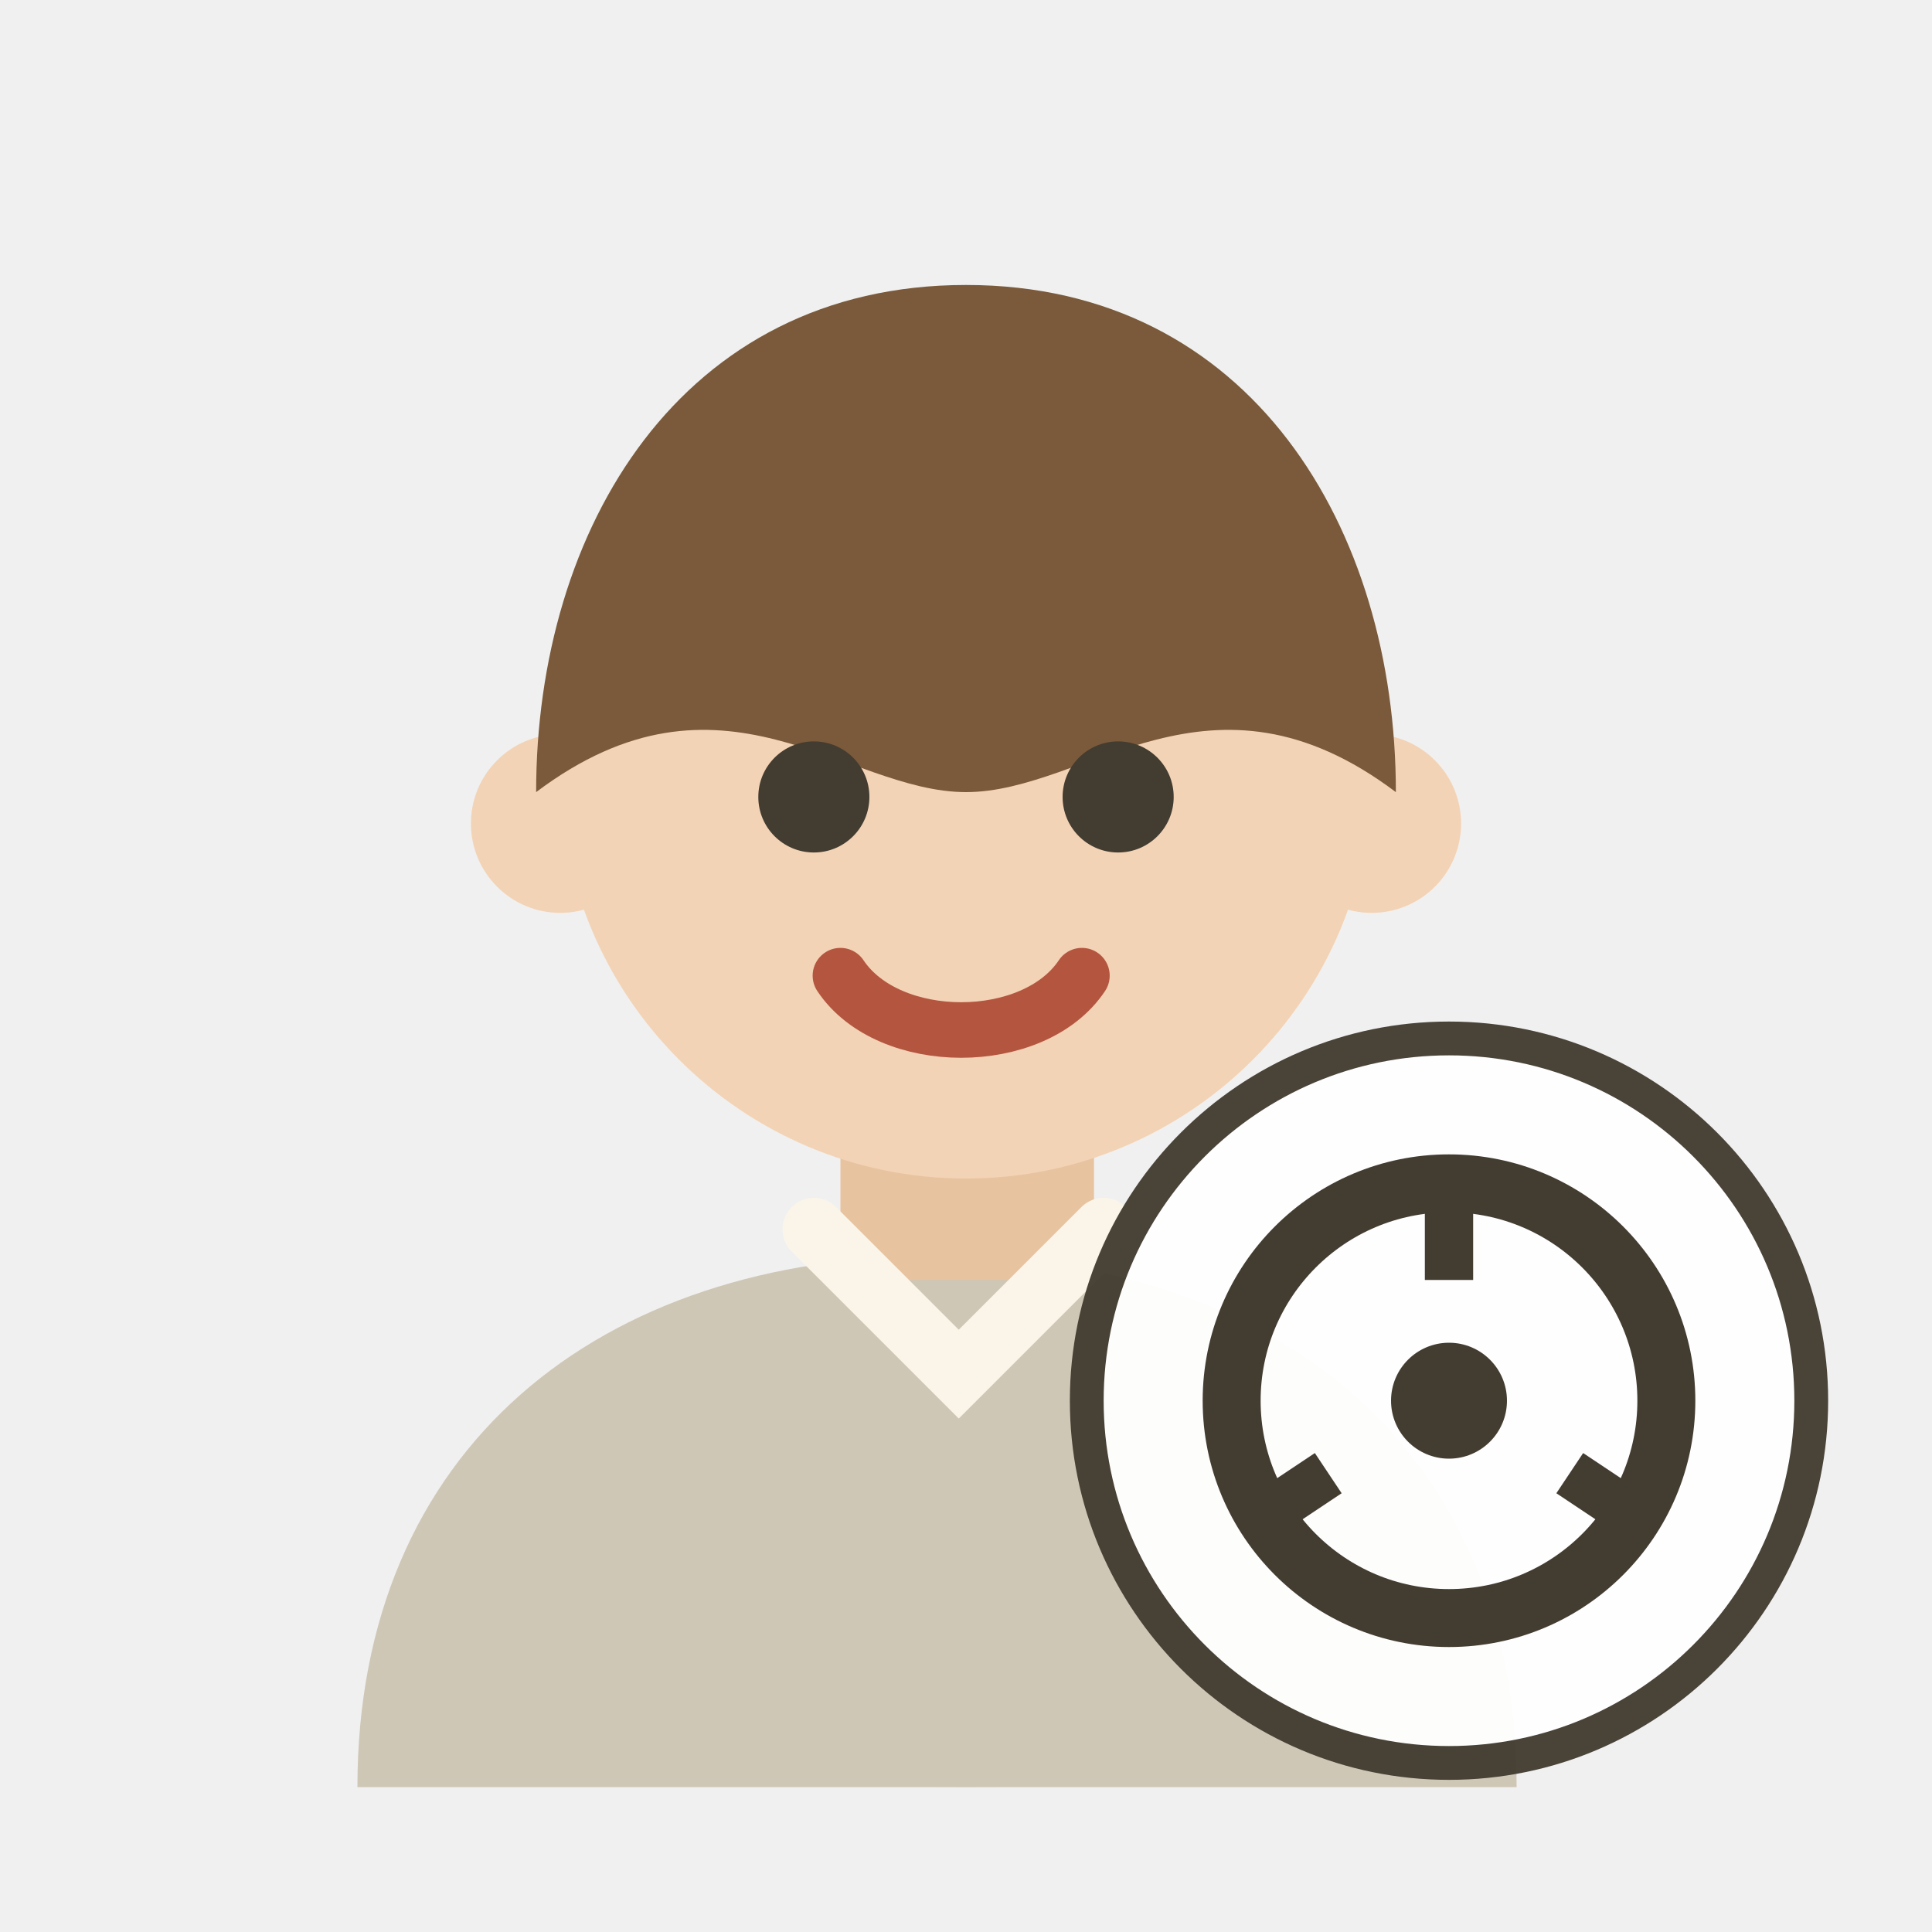
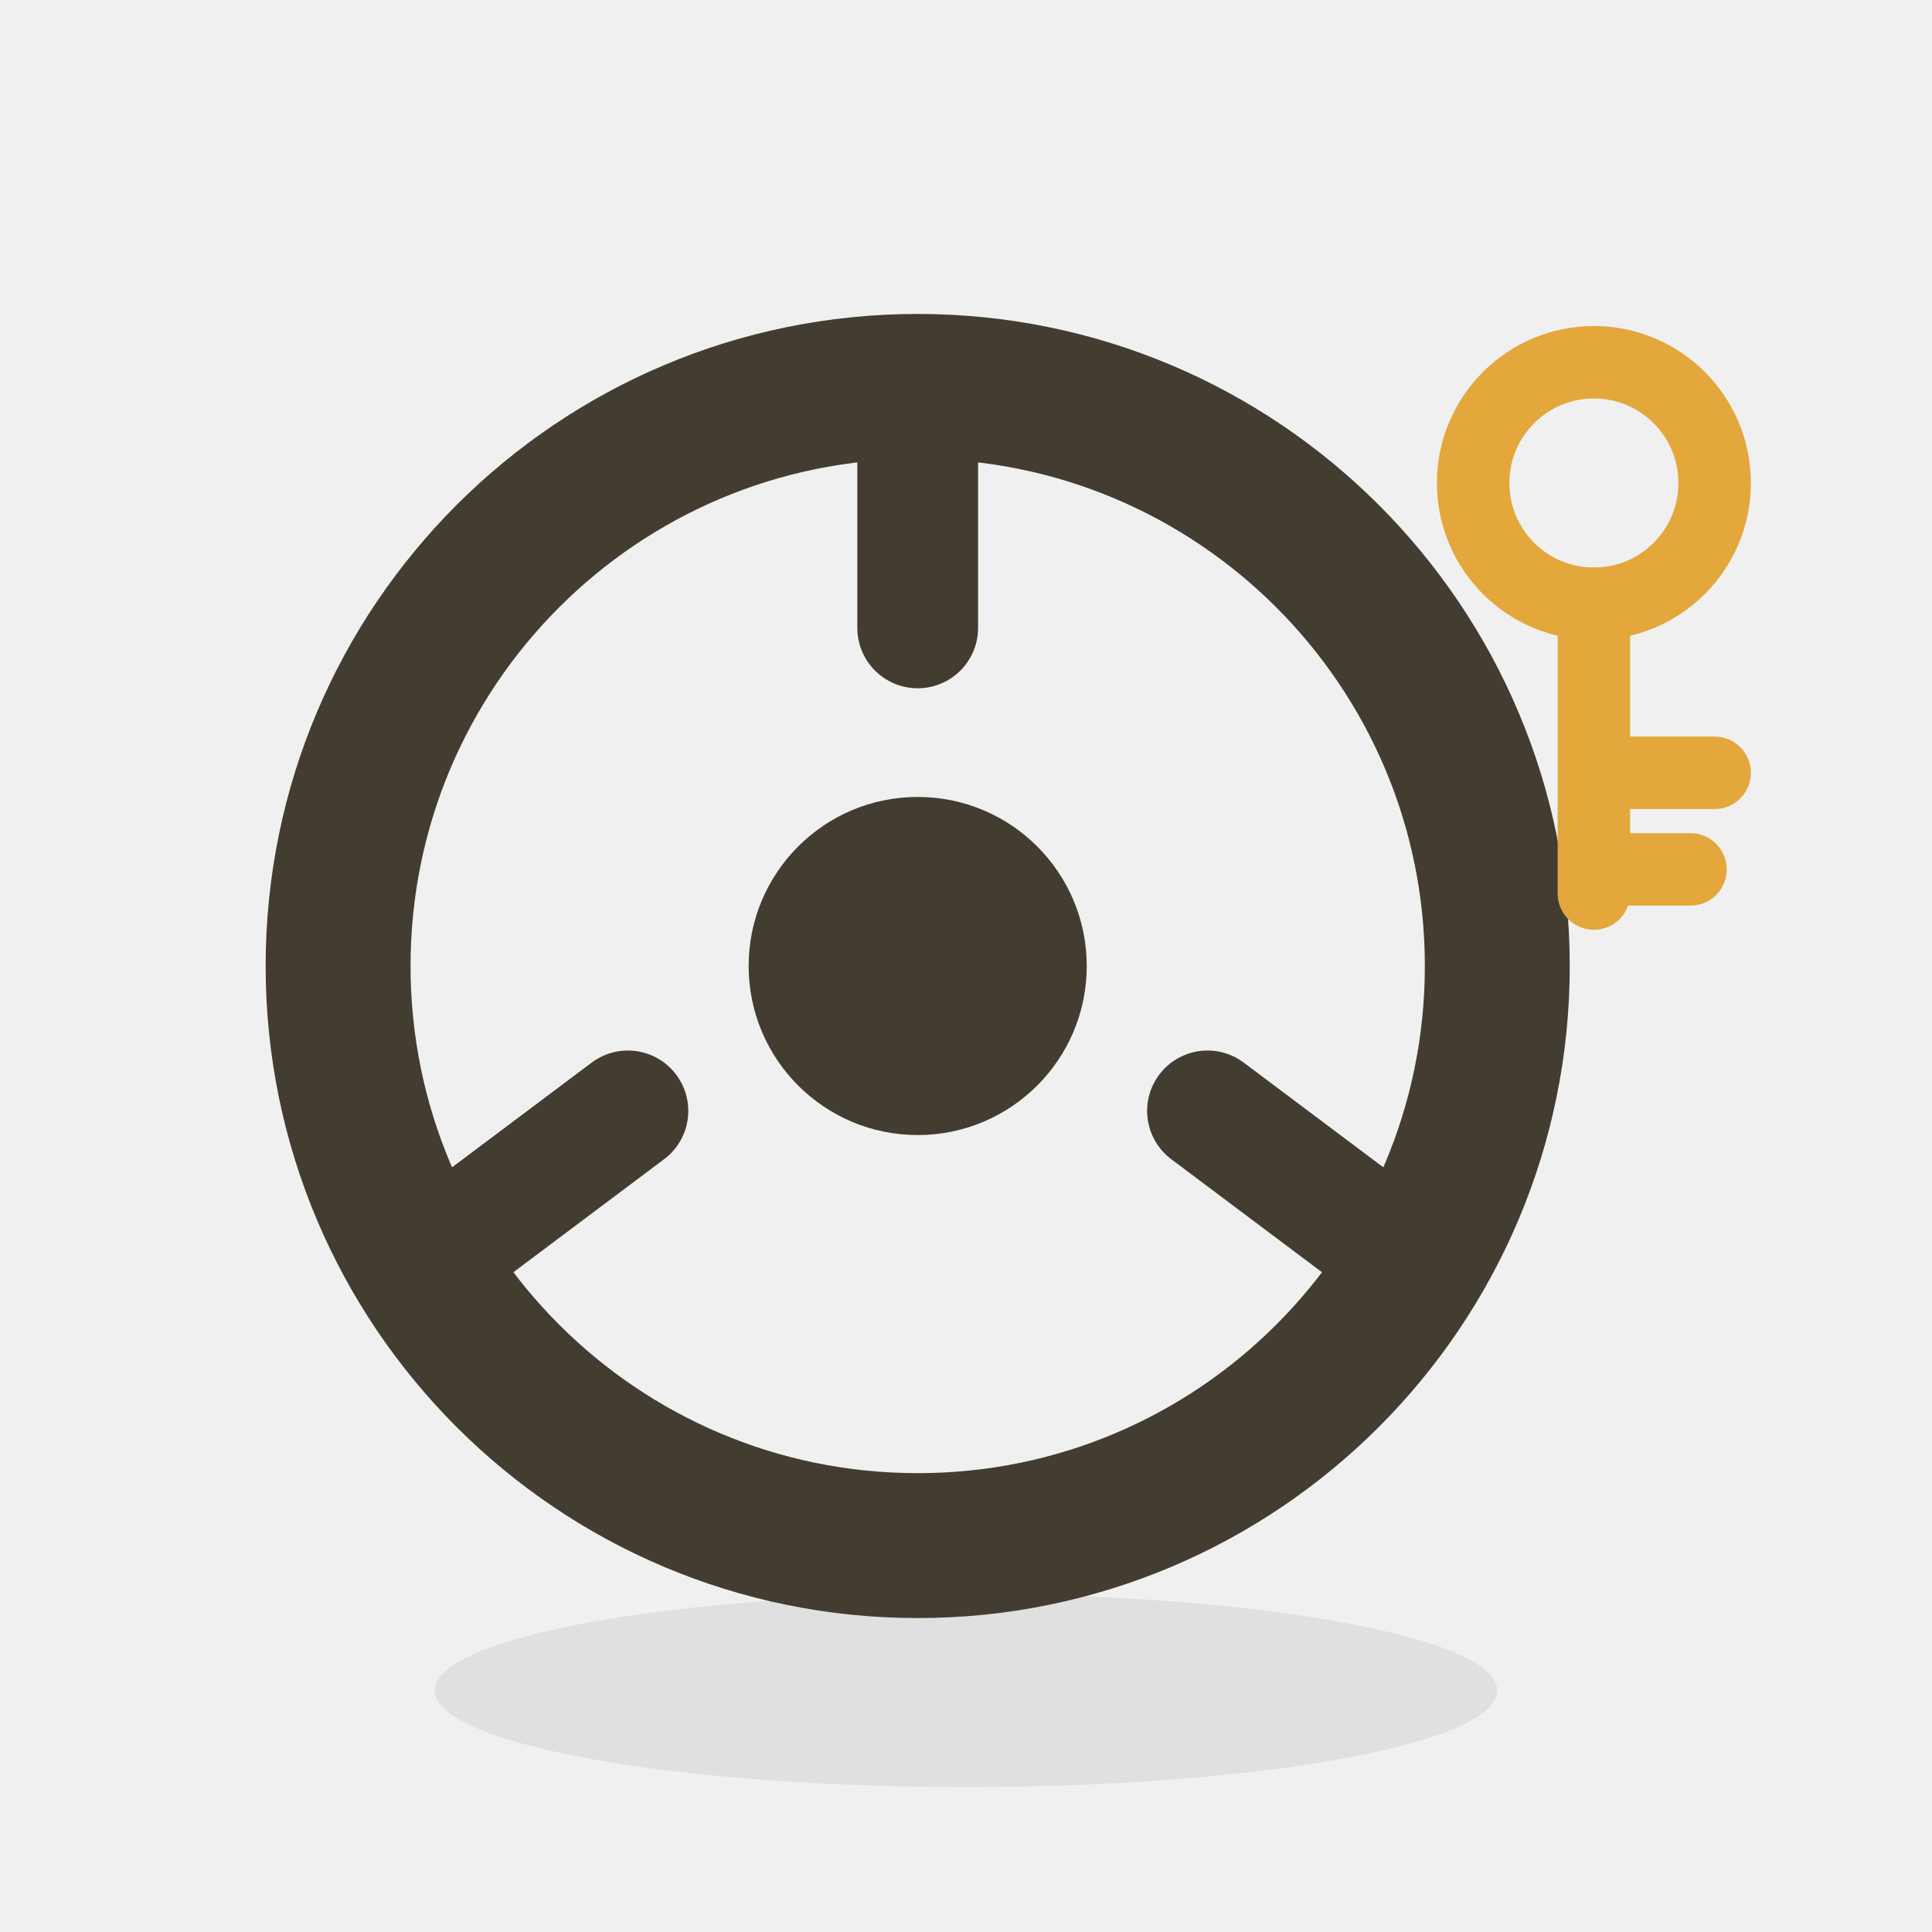
<svg xmlns="http://www.w3.org/2000/svg" viewBox="0 0 80 80" width="80" height="80" role="img" aria-label="운전사">
-   <ellipse cx="40" cy="70" rx="20" ry="4" fill="#000" opacity=".07" />
-   <path d="M14.8 74.0c0-14 10-22 24-22s24 8 24 22z" fill="#CFC7B6" />
-   <rect x="34.8" y="42.5" width="10.5" height="10.5" fill="#E8C3A0" />
-   <circle cx="40" cy="32" r="16.8" fill="#F3D3B5" />
-   <circle cx="23.2" cy="34.1" r="3.7" fill="#F3D3B5" />
-   <circle cx="56.8" cy="34.1" r="3.7" fill="#F3D3B5" />
-   <path d="M22.2 32.8C22.2 21.9 28.2 11.8 40.0 11.8C51.8 11.8 57.8 21.9 57.8 32.8C50.1 27.0 45.0 32.8 40.0 32.8C35.0 32.8 29.9 27.0 22.2 32.8z" fill="#7A5A3A" />
-   <circle cx="33.7" cy="33.0" r="2.3" fill="#433C31" />
-   <circle cx="46.3" cy="33.0" r="2.3" fill="#433C31" />
-   <path d="M34.8 40.4c2 3 8 3 10 0" stroke="#B4553F" stroke-width="2.3" stroke-linecap="round" fill="none" />
-   <path d="M33.7 50.9l6 6 6-6" stroke="#FBF5E9" stroke-width="2.6" fill="none" stroke-linecap="round" />
-   <circle cx="60" cy="58" r="15" fill="#FFF" stroke="#433C31" stroke-width="1.4" opacity=".96" />
-   <circle cx="60" cy="58" r="9" fill="none" stroke="#433C31" stroke-width="2.4" />
-   <circle cx="60" cy="58" r="2.4" fill="#433C31" />
-   <path d="M60 49v4M52 63l3-2M68 63l-3-2" stroke="#433C31" stroke-width="2" />
+   <ellipse cx="40" cy="70" rx="22" ry="4" fill="#000" opacity=".07" />
+   <circle cx="38" cy="40" r="24" fill="none" stroke="#433C31" stroke-width="6" />
+   <circle cx="38" cy="40" r="7" fill="#433C31" />
+   <path d="M38 16v10M18 52l8-6M58 52l-8-6" stroke="#433C31" stroke-width="5" stroke-linecap="round" />
+   <circle cx="66" cy="20" r="5" fill="none" stroke="#E3A73B" stroke-width="3" />
+   <path d="M66 25v12M66 32h5M66 36h4" stroke="#E3A73B" stroke-width="3" stroke-linecap="round" />
</svg>
